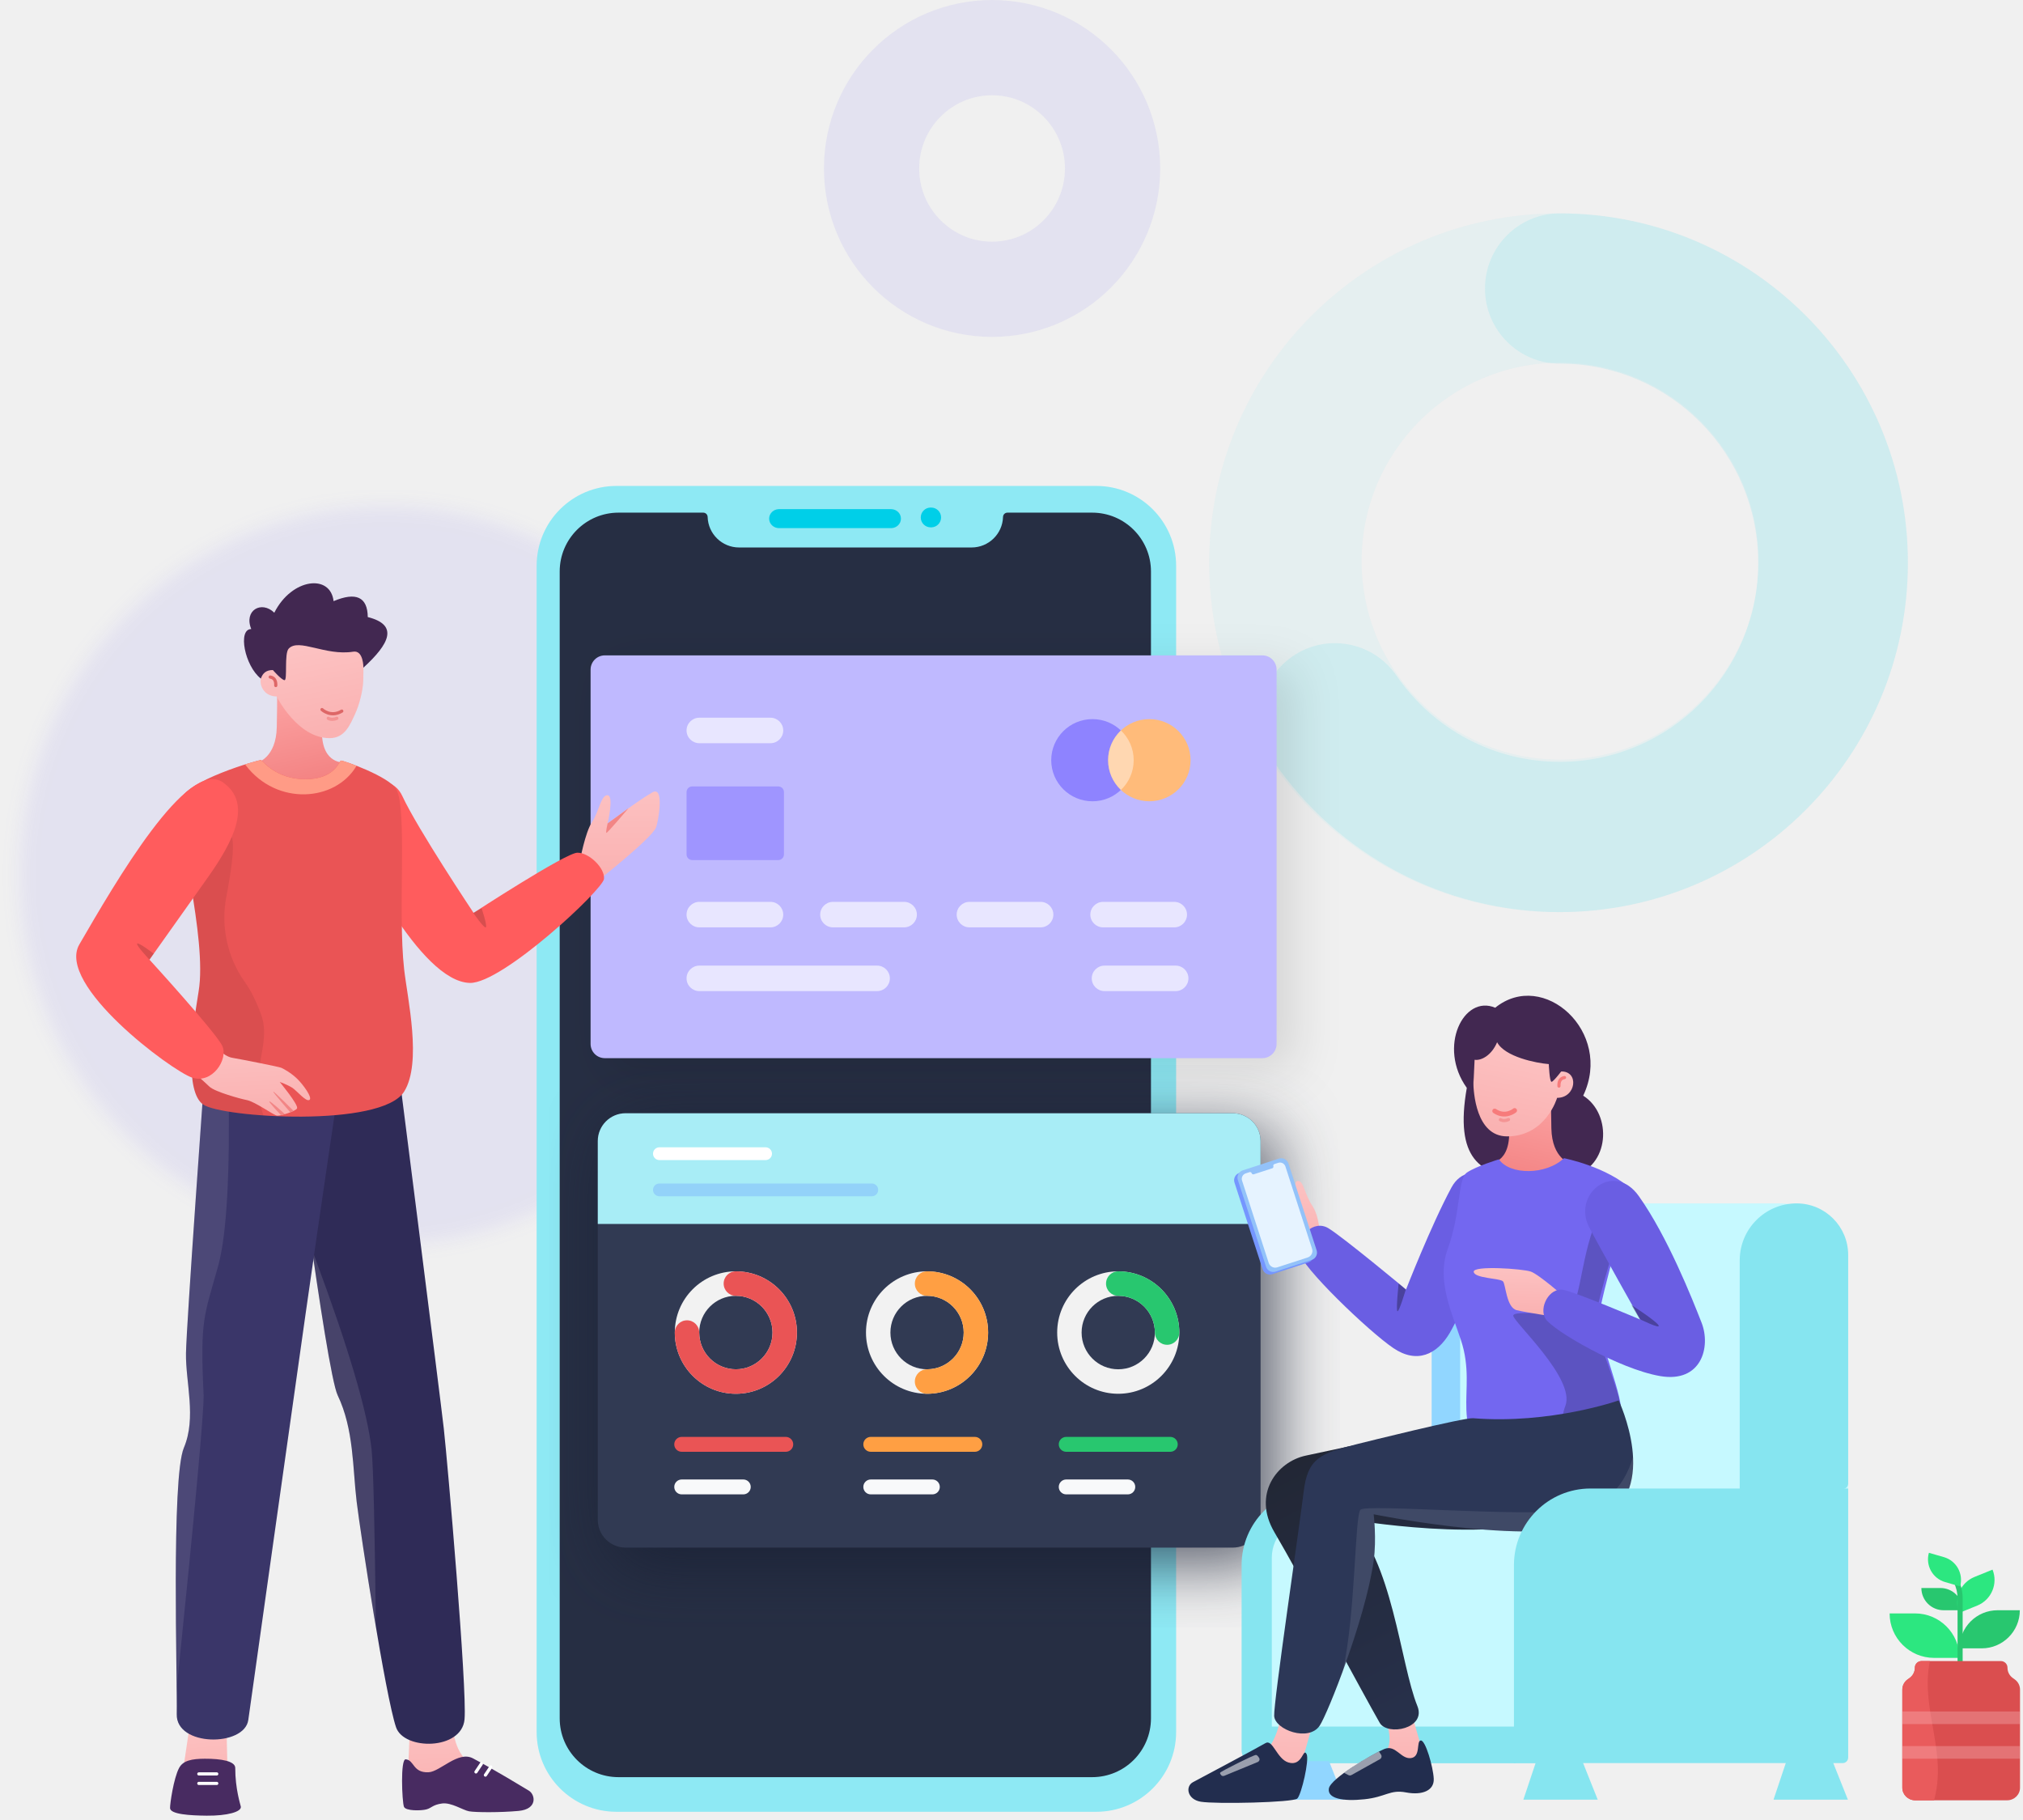
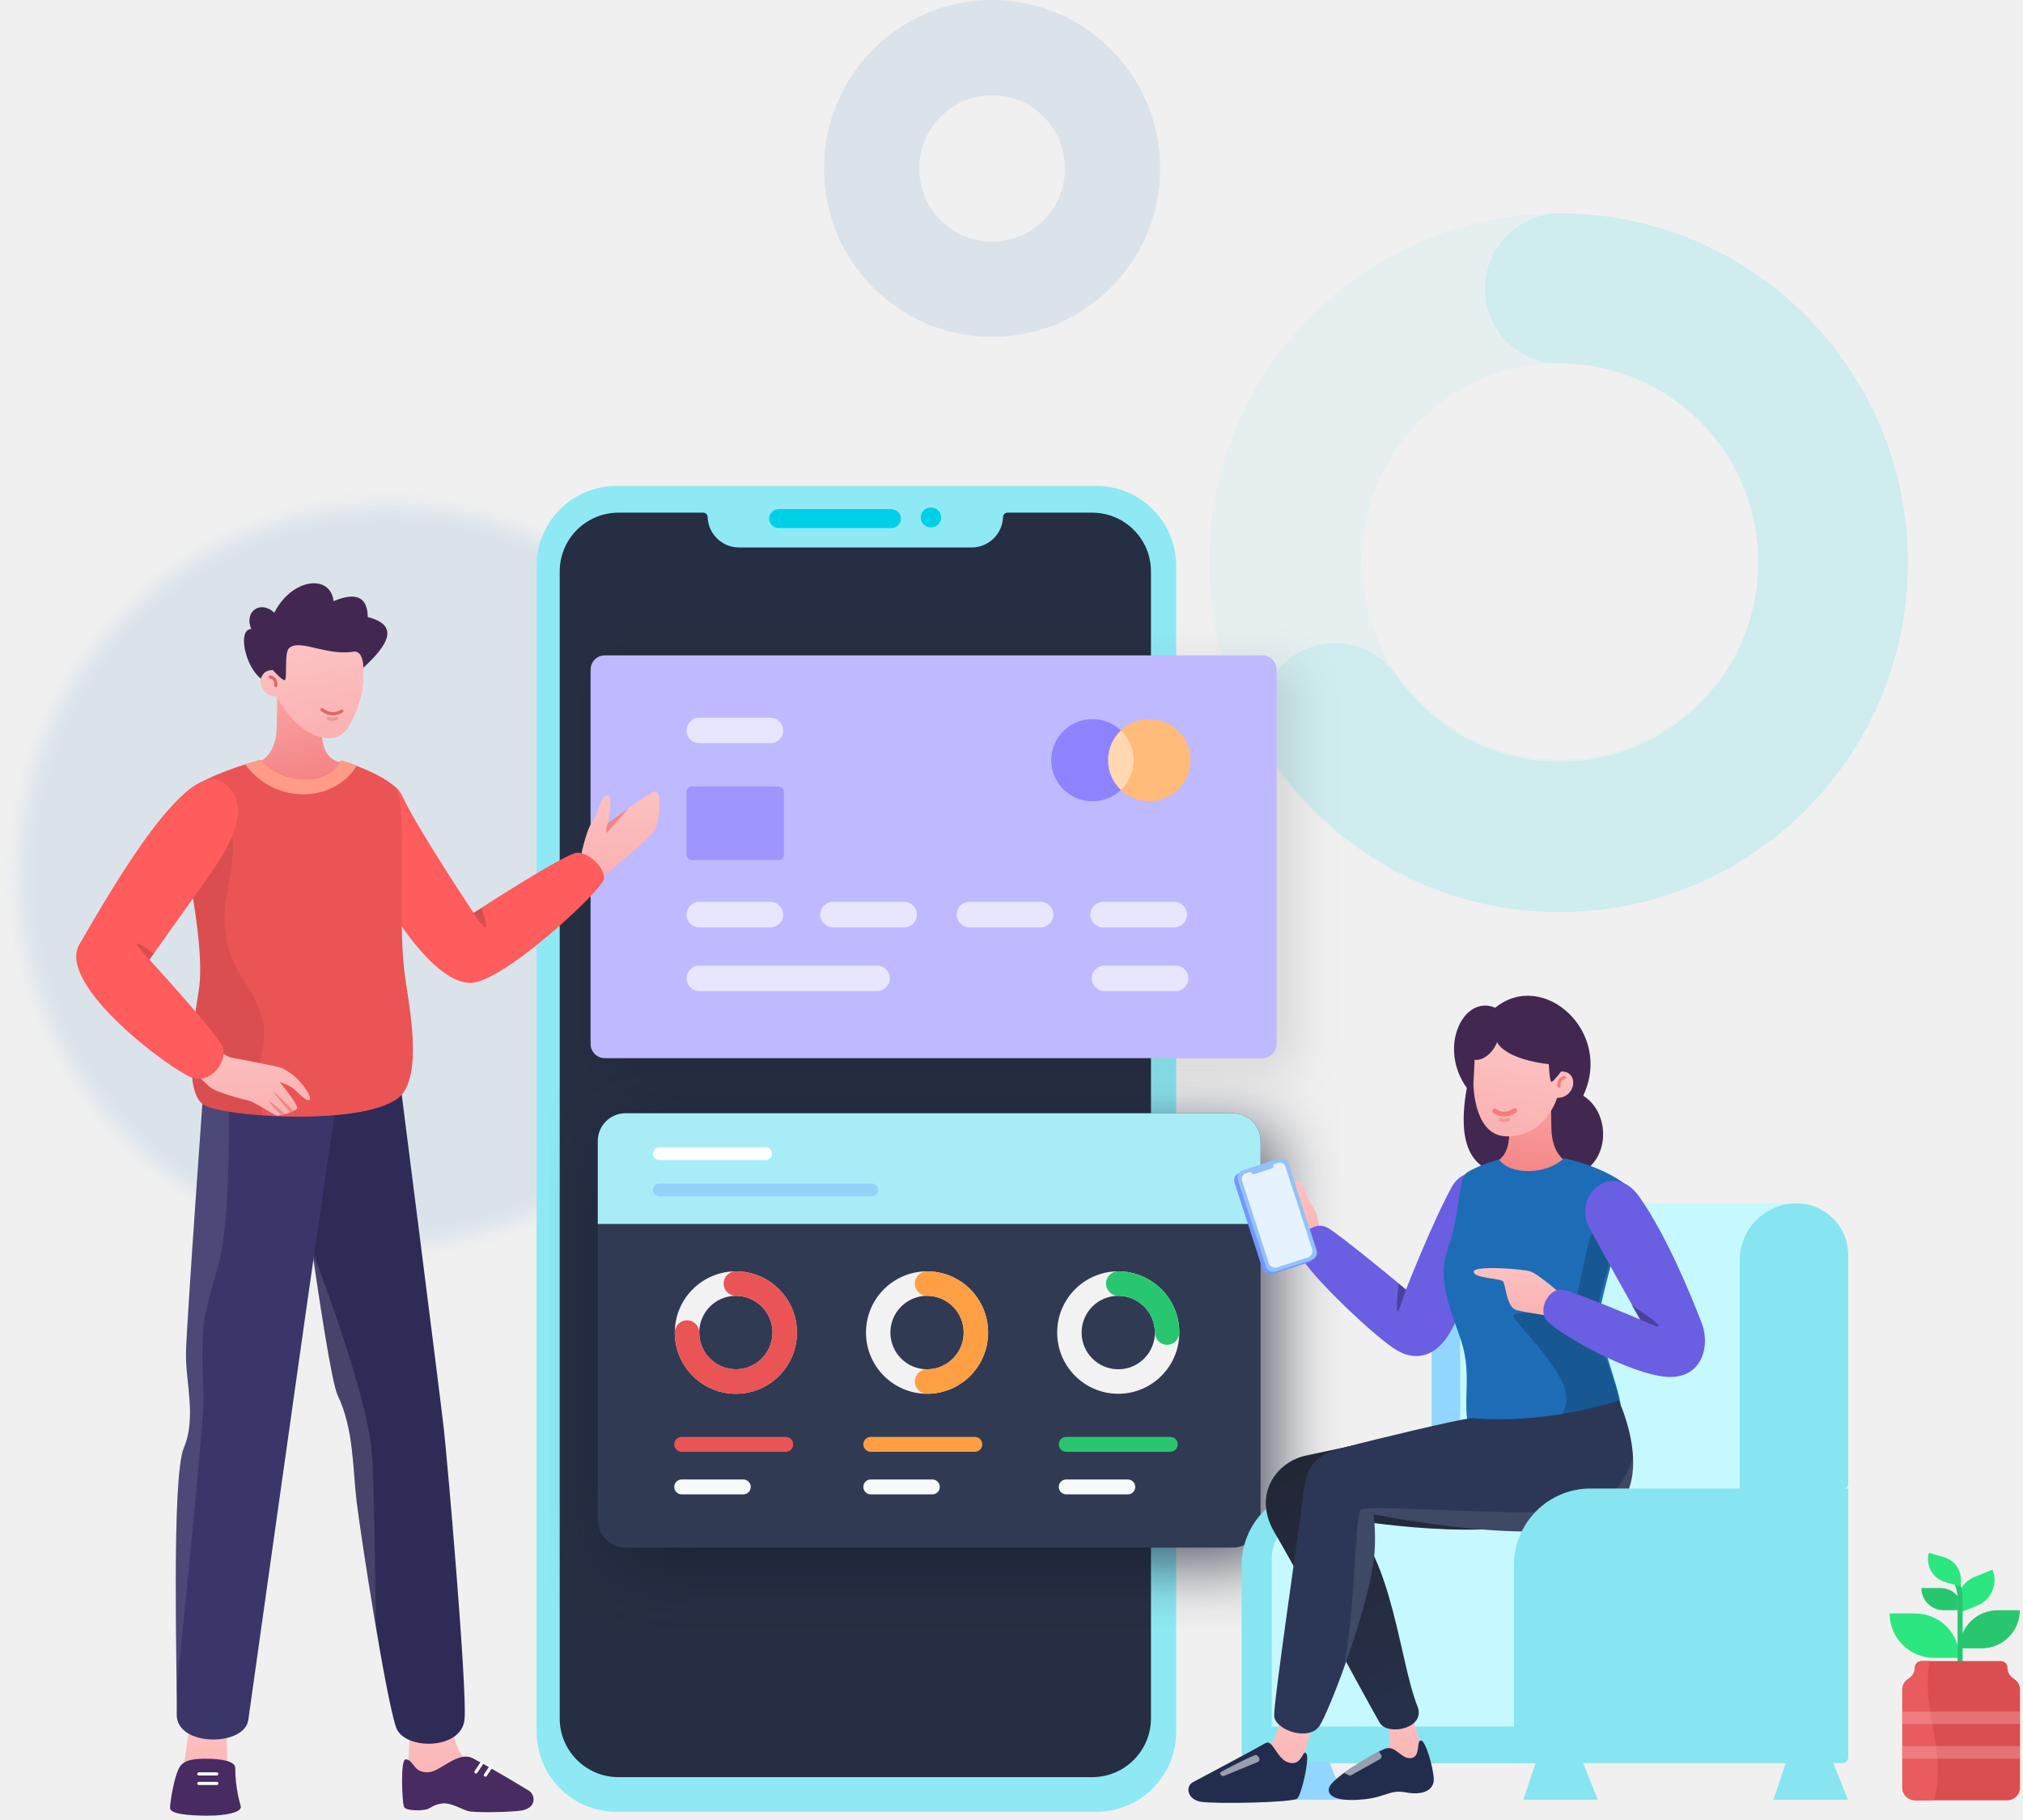
<svg xmlns="http://www.w3.org/2000/svg" width="637" height="573" viewBox="0 0 637 573" fill="none">
  <g id="Illustration">
    <g id="Shape">
      <g id="Oval" opacity="0.1" filter="url(#filter0_f)">
-         <ellipse cx="121.531" cy="275.607" rx="115.531" ry="116.393" fill="#7367F0" />
+         <ellipse cx="121.531" cy="275.607" rx="115.531" ry="116.393" fill="#1D6DB6" />
      </g>
      <path id="Oval_2" opacity="0.05" fill-rule="evenodd" clip-rule="evenodd" d="M380.75 177.185C380.75 116.434 429.999 67.185 490.75 67.185C551.501 67.185 600.75 116.434 600.75 177.185C600.75 237.937 551.501 287.185 490.75 287.185C429.999 287.185 380.75 237.937 380.75 177.185ZM553.75 176.685C553.75 142.167 525.768 114.185 491.25 114.185C456.732 114.185 428.75 142.167 428.75 176.685C428.75 211.203 456.732 239.185 491.25 239.185C525.768 239.185 553.75 211.203 553.75 176.685Z" fill="#00CFE8" />
-       <ellipse id="Oval_3" opacity="0.1" cx="312.382" cy="53.041" rx="37.944" ry="38.041" stroke="#7367F0" stroke-width="30" />
+       <ellipse id="Oval_3" opacity="0.1" cx="312.382" cy="53.041" rx="37.944" ry="38.041" stroke="#1D6DB6" stroke-width="30" />
      <path id="Path" opacity="0.1" d="M491.165 67.185C551.687 67.185 600.75 116.434 600.75 177.185C600.75 237.937 551.687 287.185 491.165 287.185C454.704 287.185 421.237 269.153 400.923 239.605C393.53 228.852 396.221 214.12 406.933 206.699C417.538 199.353 432.029 201.927 439.491 212.413L439.715 212.733C451.321 229.614 470.362 239.873 491.165 239.873C525.656 239.873 553.617 211.807 553.617 177.185C553.617 142.91 526.213 115.059 492.198 114.506L491.165 114.497C478.15 114.497 467.598 103.906 467.598 90.841C467.598 77.776 478.15 67.185 491.165 67.185Z" fill="#00CFE8" />
    </g>
    <g id="Mobile Banking App">
      <g id="Phone3">
        <path id="Rectangle" fill-rule="evenodd" clip-rule="evenodd" d="M168.975 178.137C168.975 164.254 180.229 153 194.112 153H345.201C359.084 153 370.338 164.254 370.338 178.137V545.323C370.338 559.206 359.084 570.46 345.201 570.46H194.112C180.229 570.46 168.975 559.206 168.975 545.323V178.137Z" fill="#8EE9F4" />
        <g id="Group 48">
          <path id="Rectangle_2" fill-rule="evenodd" clip-rule="evenodd" d="M176.237 179.934C176.237 169.705 184.53 161.412 194.759 161.412H221.439C222.187 161.412 222.799 162.007 222.821 162.755V162.755C222.976 168.115 227.365 172.379 232.727 172.379H305.926C311.288 172.379 315.678 168.115 315.833 162.755V162.755C315.854 162.007 316.467 161.412 317.215 161.412H343.894C354.124 161.412 362.416 169.705 362.416 179.934V541.033C362.416 551.263 354.124 559.555 343.894 559.555H194.759C184.53 559.555 176.237 551.263 176.237 541.033V179.934Z" fill="#262E43" />
          <mask id="mask0" mask-type="alpha" maskUnits="userSpaceOnUse" x="176" y="161" width="187" height="399">
            <path id="Rectangle_3" fill-rule="evenodd" clip-rule="evenodd" d="M176.237 179.934C176.237 169.705 184.53 161.412 194.759 161.412H221.439C222.187 161.412 222.799 162.007 222.821 162.755V162.755C222.976 168.115 227.365 172.379 232.727 172.379H305.926C311.288 172.379 315.678 168.115 315.833 162.755V162.755C315.854 162.007 316.467 161.412 317.215 161.412H343.894C354.124 161.412 362.416 169.705 362.416 179.934V541.033C362.416 551.263 354.124 559.555 343.894 559.555H194.759C184.53 559.555 176.237 551.263 176.237 541.033V179.934Z" fill="white" />
          </mask>
          <g mask="url(#mask0)">
            <ellipse id="Oval_4" cx="246.822" cy="403.737" rx="15.969" ry="15.951" fill="#E97EFF" fill-opacity="0.549" />
            <path id="Rectangle_4" fill-rule="evenodd" clip-rule="evenodd" d="M198.916 235.001C198.916 232.11 201.259 229.767 204.15 229.767H335.904C338.794 229.767 341.138 232.11 341.138 235.001V235.001C341.138 237.891 338.794 240.235 335.904 240.235H204.15C201.259 240.235 198.916 237.891 198.916 235.001V235.001Z" fill="#E97EFF" fill-opacity="0.549" />
          </g>
        </g>
        <path id="Path_2" d="M280.572 160.308C282.294 160.308 283.69 161.647 283.69 163.299C283.69 164.914 282.355 166.23 280.686 166.288L280.572 166.29H245.304C243.582 166.29 242.186 164.951 242.186 163.299C242.186 161.684 243.521 160.368 245.19 160.31L245.304 160.308H280.572Z" fill="#00CFE8" />
        <path id="Path_3" d="M293.21 159.81C294.933 159.81 296.329 161.205 296.329 162.925C296.329 164.608 294.994 165.979 293.325 166.039L293.21 166.041H293.047C291.324 166.041 289.928 164.646 289.928 162.925C289.928 161.243 291.263 159.872 292.932 159.812L293.047 159.81H293.21Z" fill="#00CFE8" />
      </g>
      <g id="BoardPieChart">
        <g id="Rectangle_5" filter="url(#filter1_d)">
          <path fill-rule="evenodd" clip-rule="evenodd" d="M188.229 359.27C188.229 354.434 192.15 350.513 196.986 350.513H388.175C393.011 350.513 396.931 354.434 396.931 359.27V478.524C396.931 483.361 393.011 487.281 388.175 487.281H196.986C192.15 487.281 188.229 483.361 188.229 478.524V359.27Z" fill="#313A53" />
        </g>
        <mask id="mask1" mask-type="alpha" maskUnits="userSpaceOnUse" x="188" y="350" width="209" height="138">
          <path id="Rectangle_6" fill-rule="evenodd" clip-rule="evenodd" d="M188.229 359.27C188.229 354.434 192.15 350.513 196.986 350.513H388.175C393.011 350.513 396.931 354.434 396.931 359.27V478.524C396.931 483.361 393.011 487.281 388.175 487.281H196.986C192.15 487.281 188.229 483.361 188.229 478.524V359.27Z" fill="white" />
        </mask>
        <g mask="url(#mask1)">
          <path id="Rectangle_7" fill-rule="evenodd" clip-rule="evenodd" d="M183.547 345.15H402.282V385.376H183.547L183.547 345.15Z" fill="#A8EDF6" />
          <path id="Rectangle_8" opacity="0.366" fill-rule="evenodd" clip-rule="evenodd" d="M205.621 374.649C205.621 373.538 206.522 372.638 207.632 372.638H274.515C275.626 372.638 276.526 373.538 276.526 374.649V374.649C276.526 375.76 275.626 376.66 274.515 376.66H207.632C206.522 376.66 205.621 375.76 205.621 374.649V374.649Z" fill="#6FA3FF" />
          <rect id="Rectangle_9" x="205.621" y="361.24" width="37.459" height="4.023" rx="2.011" fill="white" />
          <rect id="Rectangle_10" x="212.311" y="452.419" width="37.459" height="4.693" rx="2.346" fill="#EA5455" />
          <path id="Rectangle_11" fill-rule="evenodd" clip-rule="evenodd" d="M212.311 468.174C212.311 466.878 213.361 465.827 214.657 465.827H234.045C235.341 465.827 236.392 466.878 236.392 468.174V468.174C236.392 469.47 235.341 470.52 234.045 470.52H214.657C213.361 470.52 212.311 469.47 212.311 468.174V468.174Z" fill="#F8F9FA" />
          <rect id="Rectangle_12" x="271.844" y="452.419" width="37.459" height="4.693" rx="2.346" fill="#FF9F43" />
          <path id="Rectangle_13" fill-rule="evenodd" clip-rule="evenodd" d="M271.844 468.174C271.844 466.878 272.894 465.827 274.19 465.827H293.578C294.874 465.827 295.925 466.878 295.925 468.174V468.174C295.925 469.47 294.874 470.52 293.578 470.52H274.19C272.894 470.52 271.844 469.47 271.844 468.174V468.174Z" fill="#F8F9FA" />
          <rect id="Rectangle_14" x="333.385" y="452.419" width="37.459" height="4.693" rx="2.346" fill="#28C76F" />
          <path id="Rectangle_15" fill-rule="evenodd" clip-rule="evenodd" d="M333.385 468.174C333.385 466.878 334.435 465.827 335.731 465.827H355.119C356.415 465.827 357.466 466.878 357.466 468.174V468.174C357.466 469.47 356.415 470.52 355.119 470.52H335.731C334.435 470.52 333.385 469.47 333.385 468.174V468.174Z" fill="#F8F9FA" />
          <g id="Group 3">
            <path id="Oval_5" fill-rule="evenodd" clip-rule="evenodd" d="M352.114 438.843C362.735 438.843 371.345 430.213 371.345 419.568C371.345 408.923 362.735 400.293 352.114 400.293C341.493 400.293 332.883 408.923 332.883 419.568C332.883 430.213 341.493 438.843 352.114 438.843ZM352.114 431.133C345.741 431.133 340.575 425.955 340.575 419.568C340.575 413.181 345.741 408.003 352.114 408.003C358.487 408.003 363.653 413.181 363.653 419.568C363.653 425.955 358.487 431.133 352.114 431.133Z" fill="#F2F2F2" />
            <path id="Path_4" fill-rule="evenodd" clip-rule="evenodd" d="M371.345 419.568C371.345 408.923 362.735 400.293 352.114 400.293C349.99 400.293 348.268 402.019 348.268 404.148C348.268 406.277 349.99 408.003 352.114 408.003C358.414 408.003 363.535 413.064 363.651 419.351L363.653 419.568C363.653 421.697 365.375 423.423 367.499 423.423C369.623 423.423 371.345 421.697 371.345 419.568Z" fill="#28C76F" />
          </g>
          <g id="Group 4">
            <path id="Oval_6" fill-rule="evenodd" clip-rule="evenodd" d="M291.911 438.843C302.532 438.843 311.142 430.213 311.142 419.568C311.142 408.923 302.532 400.293 291.911 400.293C281.29 400.293 272.68 408.923 272.68 419.568C272.68 430.213 281.29 438.843 291.911 438.843ZM291.911 431.133C285.538 431.133 280.372 425.955 280.372 419.568C280.372 413.181 285.538 408.003 291.911 408.003C298.284 408.003 303.45 413.181 303.45 419.568C303.45 425.955 298.284 431.133 291.911 431.133Z" fill="#F2F2F2" />
            <path id="Path_5" d="M291.911 438.843C302.532 438.843 311.142 430.213 311.142 419.568C311.142 408.923 302.532 400.293 291.911 400.293C289.786 400.293 288.064 402.019 288.064 404.148C288.064 406.277 289.786 408.003 291.911 408.003C298.283 408.003 303.45 413.181 303.45 419.568C303.45 425.882 298.4 431.015 292.127 431.131L291.911 431.133C289.786 431.133 288.064 432.859 288.064 434.988C288.064 437.117 289.786 438.843 291.911 438.843Z" fill="#FF9F43" />
          </g>
          <g id="Group 6">
            <path id="Oval_7" fill-rule="evenodd" clip-rule="evenodd" d="M231.709 438.843C242.33 438.843 250.94 430.213 250.94 419.568C250.94 408.923 242.33 400.293 231.709 400.293C221.088 400.293 212.478 408.923 212.478 419.568C212.478 430.213 221.088 438.843 231.709 438.843ZM231.709 431.133C225.336 431.133 220.17 425.955 220.17 419.568C220.17 413.181 225.336 408.003 231.709 408.003C238.082 408.003 243.248 413.181 243.248 419.568C243.248 425.955 238.082 431.133 231.709 431.133Z" fill="#F2F2F2" />
            <path id="Path_6" fill-rule="evenodd" clip-rule="evenodd" d="M212.478 419.568C212.478 430.213 221.088 438.843 231.709 438.843C242.33 438.843 250.94 430.213 250.94 419.568C250.94 408.923 242.33 400.293 231.709 400.293C229.585 400.293 227.863 402.019 227.863 404.148C227.863 406.277 229.585 408.003 231.709 408.003C238.082 408.003 243.248 413.181 243.248 419.568C243.248 425.955 238.082 431.133 231.709 431.133C225.336 431.133 220.17 425.955 220.17 419.568C220.17 417.439 218.448 415.713 216.324 415.713C214.2 415.713 212.478 417.439 212.478 419.568Z" fill="#EA5455" />
          </g>
        </g>
      </g>
      <g id="VisaCard2">
        <g id="Rectangle_16" filter="url(#filter2_d)">
          <path fill-rule="evenodd" clip-rule="evenodd" d="M190.441 206.351H397.491C399.964 206.351 401.968 208.361 401.968 210.841V328.683C401.968 331.163 399.964 333.172 397.491 333.172H190.441C187.968 333.172 185.964 331.163 185.964 328.683V210.841C185.964 208.361 187.968 206.351 190.441 206.351Z" fill="#BFB9FF" />
        </g>
        <g id="Group 46">
          <g id="Group 45">
            <g id="Group 43">
              <ellipse id="Oval_8" cx="343.993" cy="239.357" rx="12.983" ry="12.935" fill="#8E83FF" />
              <ellipse id="Oval Copy 10" cx="361.901" cy="239.357" rx="12.983" ry="12.935" fill="#FFBB7A" />
              <path id="Path_7" fill-rule="evenodd" clip-rule="evenodd" d="M352.83 230.104L352.949 229.992C355.43 232.348 356.976 235.673 356.976 239.357C356.976 243.042 355.43 246.367 352.949 248.723C350.465 246.368 348.918 243.042 348.918 239.357C348.918 235.731 350.416 232.452 352.83 230.104L352.949 229.992L352.83 230.104Z" fill="white" fill-opacity="0.416" />
            </g>
            <path id="Rectangle_17" fill-rule="evenodd" clip-rule="evenodd" d="M217.972 247.609H245.057C246.046 247.609 246.848 248.408 246.848 249.393V269.019C246.848 270.004 246.046 270.803 245.057 270.803H217.972C216.983 270.803 216.182 270.004 216.182 269.019V249.393C216.182 248.408 216.983 247.609 217.972 247.609Z" fill="#9F95FF" />
          </g>
          <g id="Group 44">
            <path id="Rectangle_18" fill-rule="evenodd" clip-rule="evenodd" d="M220.211 283.96H242.595C244.82 283.96 246.624 285.758 246.624 287.975C246.624 290.192 244.82 291.989 242.595 291.989H220.211C217.986 291.989 216.182 290.192 216.182 287.975C216.182 285.758 217.986 283.96 220.211 283.96Z" fill="white" fill-opacity="0.647" />
            <path id="Rectangle_19" fill-rule="evenodd" clip-rule="evenodd" d="M220.211 304.032H276.17C278.396 304.032 280.199 305.829 280.199 308.046C280.199 310.263 278.396 312.06 276.17 312.06H220.211C217.986 312.06 216.182 310.263 216.182 308.046C216.182 305.829 217.986 304.032 220.211 304.032Z" fill="white" fill-opacity="0.647" />
            <path id="Rectangle_20" fill-rule="evenodd" clip-rule="evenodd" d="M347.799 304.032H370.182C372.408 304.032 374.212 305.829 374.212 308.046C374.212 310.263 372.408 312.06 370.182 312.06H347.799C345.573 312.06 343.77 310.263 343.77 308.046C343.77 305.829 345.573 304.032 347.799 304.032Z" fill="white" fill-opacity="0.647" />
            <path id="Rectangle_21" fill-rule="evenodd" clip-rule="evenodd" d="M220.211 225.977H242.595C244.82 225.977 246.624 227.774 246.624 229.991C246.624 232.208 244.82 234.005 242.595 234.005H220.211C217.986 234.005 216.182 232.208 216.182 229.991C216.182 227.774 217.986 225.977 220.211 225.977Z" fill="white" fill-opacity="0.647" />
            <path id="Rectangle Copy 38" fill-rule="evenodd" clip-rule="evenodd" d="M262.293 283.96H284.677C286.902 283.96 288.706 285.758 288.706 287.975C288.706 290.192 286.902 291.989 284.677 291.989H262.293C260.068 291.989 258.264 290.192 258.264 287.975C258.264 285.758 260.068 283.96 262.293 283.96Z" fill="white" fill-opacity="0.647" />
            <path id="Rectangle Copy 39" fill-rule="evenodd" clip-rule="evenodd" d="M305.269 283.96H327.653C329.878 283.96 331.682 285.758 331.682 287.975C331.682 290.192 329.878 291.989 327.653 291.989H305.269C303.044 291.989 301.24 290.192 301.24 287.975C301.24 285.758 303.044 283.96 305.269 283.96Z" fill="white" fill-opacity="0.647" />
            <path id="Rectangle Copy 40" fill-rule="evenodd" clip-rule="evenodd" d="M347.351 283.96H369.735C371.96 283.96 373.764 285.758 373.764 287.975C373.764 290.192 371.96 291.989 369.735 291.989H347.351C345.126 291.989 343.322 290.192 343.322 287.975C343.322 285.758 345.126 283.96 347.351 283.96Z" fill="white" fill-opacity="0.647" />
          </g>
        </g>
      </g>
      <g id="Men1.1">
        <g id="LLeg">
          <path id="Path_8" fill-rule="evenodd" clip-rule="evenodd" d="M142.482 542C142.482 542 142.328 551.857 148.381 555.358C154.434 558.86 163.812 565.365 163.812 565.365L128.137 566.574L129.154 541.911L142.482 542Z" fill="url(#paint0_linear)" />
          <path id="Path_9" fill-rule="evenodd" clip-rule="evenodd" d="M127.761 553.936C130.519 554.22 129.916 558.21 134.922 558.016C138.569 557.874 144.257 551.148 148.936 553.639C156.078 557.442 164.453 562.57 166.506 563.791C168.56 565.013 169.371 569.618 163.303 570.184C157.501 570.724 149.668 570.664 147.707 570.306C145.744 569.949 142.105 567.446 139.177 567.846C136.249 568.247 135.915 569.256 134.279 569.703C132.643 570.15 127.704 570.247 127.192 568.868C126.603 567.286 126.014 553.756 127.761 553.936Z" fill="#482B61" />
          <path id="Path_10" fill-rule="evenodd" clip-rule="evenodd" d="M124.996 332.889C124.996 332.889 138.605 439.705 139.743 449.806C140.88 459.908 147.128 531.771 146.273 541.357C145.402 551.118 127.14 551.171 124.69 543.806C121.337 533.725 113.585 483.341 112.303 472.819C111.021 462.298 111.471 450.083 106.319 439.309C102.63 431.596 90.423 335.628 90.423 335.628L124.996 332.889Z" fill="#2F2B57" />
          <path id="Path_11" opacity="0.591" fill-rule="evenodd" clip-rule="evenodd" d="M116.998 456.324L117.046 456.805C117.566 462.384 118.001 480.866 118.352 512.249L117.569 507.562C115.113 492.698 112.931 477.974 112.303 472.819C111.048 462.517 111.453 450.591 106.634 439.985L106.319 439.309C104.695 435.915 101.422 415.426 98.266 393.547L99.257 396.201C109.796 424.543 115.709 444.584 116.998 456.324Z" fill="white" fill-opacity="0.192" />
          <path id="Path 10" d="M151.575 555.354L149.868 557.907" stroke="white" stroke-linecap="round" />
          <path id="Path 10_2" d="M154.554 556.352L152.848 558.906" stroke="white" stroke-linecap="round" />
        </g>
        <g id="RLeg">
          <path id="Path_12" fill-rule="evenodd" clip-rule="evenodd" d="M59.586 544.261L56.394 565.817L71.825 565.739L71.32 543.86L59.586 544.261Z" fill="url(#paint1_linear)" />
          <path id="Path_13" fill-rule="evenodd" clip-rule="evenodd" d="M53.55 569.305C53.499 568.047 54.67 559.89 56.394 556.66C57.644 554.318 60.417 553.769 64.474 553.752C69.707 553.732 74.081 554.523 74.075 556.66C74.056 563.199 75.714 568.228 75.826 568.802C76.153 570.488 71.472 571.747 65.08 571.682C59.847 571.631 53.631 571.266 53.55 569.305Z" fill="#482B61" />
          <path id="Path_14" fill-rule="evenodd" clip-rule="evenodd" d="M107.504 336.396C107.504 336.396 100.429 384.069 96.146 414.233C91.937 443.873 79.474 532.285 78.186 541.54C77.004 550.036 55.422 550.036 55.649 539.747C55.876 529.457 53.878 465.335 57.897 455.841C61.915 446.348 58.417 435.299 58.563 426.076C58.709 416.853 64.489 337.012 64.489 337.012L107.504 336.396Z" fill="#3A3669" />
          <path id="Path_15" opacity="0.462" fill-rule="evenodd" clip-rule="evenodd" d="M68.797 398.217L68.459 399.444C64.362 414.163 62.949 415.49 64.11 438.967L64.121 439.444C64.162 445.351 61.353 475.917 55.694 531.142L55.669 527.709C55.47 505.18 54.64 464.445 57.794 456.097L57.897 455.841C61.915 446.348 58.417 435.299 58.563 426.076C58.709 416.853 64.489 337.013 64.489 337.013L71.871 336.906L71.946 340.563C72.477 369.125 71.427 388.343 68.797 398.217V398.217Z" fill="white" fill-opacity="0.192" />
          <path id="Path 9" d="M62.605 558.534H68.253" stroke="white" stroke-linecap="round" />
          <path id="Path 9_2" d="M62.605 561.529H68.253" stroke="white" stroke-linecap="round" />
        </g>
        <g id="Head">
          <path id="Path_16" fill-rule="evenodd" clip-rule="evenodd" d="M81.035 240.078C81.035 240.078 86.946 238.683 87.151 228.949C87.356 219.214 87.212 215.891 87.212 215.891L101.226 215.655C101.226 215.655 101.368 226.504 101.37 230.428C101.375 240.968 108.682 240.078 108.682 240.078C108.682 240.078 107.163 248.624 95.365 249.291C86.154 249.812 81.035 240.078 81.035 240.078Z" fill="url(#paint2_linear)" />
          <g id="Head1">
            <path id="Path_17" fill-rule="evenodd" clip-rule="evenodd" d="M85.926 210.97C80.118 210.745 81.065 219.291 87.099 219.279C87.099 219.279 93.583 232.383 103.764 232.417C108.668 232.434 110.269 228.043 111.739 224.962C113.209 221.88 114.288 217.27 114.378 214.447C114.474 211.437 114.486 201.55 114.486 201.55L85.7 201.537L85.926 210.97Z" fill="url(#paint3_linear)" />
            <path id="Path_18" d="M103.356 226.173C104.227 226.654 105.263 226.535 106.065 226.173" stroke="#F49494" stroke-linecap="round" />
            <path id="Path 8" d="M86.832 215.849C86.892 214.478 86.476 213.39 85.085 213.171" stroke="#DE6767" stroke-linecap="round" />
            <path id="Path_19" fill-rule="evenodd" clip-rule="evenodd" d="M85.926 210.971C85.926 210.971 88.597 214.069 89.585 214.154C90.573 214.24 89.447 205.769 90.902 204.226C94.098 200.835 102.45 206.597 111.233 205.189C114.486 204.668 114.428 210.228 114.428 210.228C122.638 202.703 125.615 196.767 115.804 194.289C115.726 187.92 112.081 186.322 105.032 189.276C104.09 180.673 91.912 181.971 86.369 192.916C82.356 188.992 76.717 192.16 79.11 198.064C74.79 198.064 77.041 209.672 82.133 213.66C82.74 211.918 83.85 210.971 85.926 210.971Z" fill="#422851" />
            <path id="Path_20" d="M101.387 223.414C101.387 223.414 104.152 226.029 107.624 223.899" stroke="#DE6767" stroke-linecap="round" />
          </g>
        </g>
        <g id="LArm">
          <g id="Group 3_2">
            <path id="Path_21" fill-rule="evenodd" clip-rule="evenodd" d="M182.553 271.335C182.553 271.335 184.215 262.095 186.414 258.858C188.613 255.619 189.254 250.179 191.329 250.379C193.404 250.58 191.326 259.265 191.326 259.265C191.326 259.265 201.002 252.005 205.392 249.504C209.397 247.223 207.2 259.026 206.574 260.531C205.083 264.112 187.833 277.63 187.833 277.63C187.833 277.63 182.93 272.157 182.553 271.335Z" fill="url(#paint4_linear)" />
            <path id="Path_22" fill-rule="evenodd" clip-rule="evenodd" d="M191.326 259.264C191.326 259.264 190.612 262.235 190.968 262.235C191.325 262.235 197.892 254.487 197.892 254.487L191.326 259.264Z" fill="#F28585" />
          </g>
          <path id="Path_23" fill-rule="evenodd" clip-rule="evenodd" d="M126.694 250.655C131.425 260.915 149.121 287.426 149.121 287.426C149.121 287.426 178.119 268.52 181.809 268.481C185.499 268.442 190.509 273.338 190.194 276.717C189.879 280.096 158.129 309.732 147.946 309.483C132.113 309.095 112.258 267.922 110.219 262.419C104.759 247.678 122.079 240.647 126.694 250.655Z" fill="#FF5C5D" />
          <path id="Path 5" fill-rule="evenodd" clip-rule="evenodd" d="M149.016 287.407C149.016 287.407 152.364 292.312 152.964 291.99C153.564 291.668 151.648 285.994 151.648 285.994L149.016 287.407Z" fill="black" fill-opacity="0.16" />
        </g>
        <g id="Body">
          <path id="Path_24" fill-rule="evenodd" clip-rule="evenodd" d="M56.657 252.296C55.171 259.42 65.346 295.325 62.546 312.122C60.332 325.406 58.219 343.698 63.957 347.759C69.799 351.894 120.087 355.177 127.255 343.698C132.941 334.591 128.286 314.396 127.255 305.183C125.198 286.804 128.304 255.042 124.814 248.546C122.65 244.516 107.892 239.319 107.338 239.48C106.783 239.641 105.48 245.351 96.149 245.351C86.817 245.351 82.696 239.48 82.195 239.319C81.694 239.158 58.001 245.852 56.657 252.296Z" fill="#EA5455" />
          <path id="Path_25" fill-rule="evenodd" clip-rule="evenodd" d="M82.172 239.316L82.195 239.319C82.697 239.48 86.817 245.351 96.149 245.351C105.481 245.351 106.784 239.641 107.338 239.48C107.538 239.422 109.589 240.062 112.229 241.093L112.217 241.214C105.547 252.415 87.205 253.795 77.4 240.981L77.178 240.685L78.272 240.345C80.274 239.737 81.707 239.371 82.097 239.322L82.172 239.316Z" fill="#FF9B86" />
          <path id="Path_26" fill-rule="evenodd" clip-rule="evenodd" d="M56.688 257.245L57.511 257.359C66.233 258.607 71.348 260.58 72.857 263.28C73.847 265.052 73.387 271.044 71.476 281.257L71.273 282.329C69.501 291.586 71.528 301.163 76.877 308.888L77.178 309.316C78.987 311.847 80.654 315.179 82.181 319.314C85.722 328.903 78.19 336.983 82.96 351.25L81.986 351.178C73.12 350.499 65.949 349.169 63.957 347.759C58.219 343.698 60.333 325.406 62.546 312.122C64.928 297.83 57.917 269.704 56.688 257.245Z" fill="black" fill-opacity="0.067" />
        </g>
        <g id="Rarm">
          <g id="Group 2">
            <path id="Path_27" fill-rule="evenodd" clip-rule="evenodd" d="M66.881 328.606C66.881 328.606 70.229 332.556 73.086 333.047C75.943 333.538 87.901 335.877 88.631 336.224C89.321 336.551 91.68 337.793 93.697 339.786C95.445 341.512 98.469 345.606 97.455 346.31C96.371 347.063 93.445 343.371 91.977 342.459C90.438 341.501 88.072 340.654 88.072 340.654C88.072 340.654 93.924 347.713 93.552 348.946C93.281 349.847 88.305 351.384 87.24 351.268C86.176 351.153 80.313 346.86 77.678 346.361C75.85 346.015 67.666 343.798 65.94 342.133C64.215 340.468 60.333 337.089 60.333 337.089L66.881 328.606Z" fill="url(#paint5_linear)" />
            <path id="Path_28" fill-rule="evenodd" clip-rule="evenodd" d="M92.424 349.765C92.424 349.765 86.3 343.594 86.044 343.7C85.789 343.805 91.38 350.194 91.38 350.194L92.424 349.765Z" fill="#F28585" />
            <path id="Path_29" fill-rule="evenodd" clip-rule="evenodd" d="M89.694 350.778C89.694 350.778 85.107 346.575 84.807 346.778C84.507 346.98 88.481 351.121 88.481 351.121L89.694 350.778Z" fill="#F28585" />
          </g>
          <path id="Path_30" fill-rule="evenodd" clip-rule="evenodd" d="M70.209 246.345C79.665 252.998 73.347 265.092 65.503 276.186C58.175 286.549 47.068 302.158 47.068 302.158C47.068 302.158 67.953 325.034 69.97 329.266C71.987 333.499 66.836 341.448 60.431 339.277C54.026 337.106 17.578 310.107 24.99 297.348C36.311 277.859 59.04 238.486 70.209 246.345Z" fill="#FF5C5D" />
          <path id="Path 6" fill-rule="evenodd" clip-rule="evenodd" d="M47.068 302.158C47.068 302.158 42.782 297.624 43.183 297.099C43.583 296.575 48.413 300.281 48.413 300.281L47.068 302.158Z" fill="black" fill-opacity="0.16" />
        </g>
      </g>
      <g id="Group 7">
        <path id="Rectangle_22" fill-rule="evenodd" clip-rule="evenodd" d="M390.956 492.784C390.956 479.468 401.751 468.672 415.067 468.672L496.198 468.672V551.132C496.198 553.341 494.407 555.132 492.198 555.132H394.956C392.747 555.132 390.956 553.341 390.956 551.132L390.956 492.784Z" fill="#86E5F0" />
        <path id="Rectangle_23" fill-rule="evenodd" clip-rule="evenodd" d="M400.465 538.065L477.244 538.065V555.132H400.465V538.065Z" fill="#86E5F0" />
        <path id="Path_31" fill-rule="evenodd" clip-rule="evenodd" d="M498.245 554.514L503.088 566.644H479.675L483.732 554.514H498.245Z" fill="#86E5F0" />
        <path id="Path_32" fill-rule="evenodd" clip-rule="evenodd" d="M418.474 554.514L423.318 566.644H399.904L403.962 554.514H418.474Z" fill="#91D6FF" />
        <path id="Path_33" fill-rule="evenodd" clip-rule="evenodd" d="M577.018 554.514L581.862 566.644H558.448L562.506 554.514H577.018Z" fill="#86E5F0" />
        <path id="Rectangle_24" fill-rule="evenodd" clip-rule="evenodd" d="M450.796 403.492C450.796 390.38 461.275 379.671 474.384 379.387L496.796 378.901V476.828H450.796L450.796 403.492Z" fill="#91D6FF" />
        <path id="Rectangle_25" fill-rule="evenodd" clip-rule="evenodd" d="M459.77 403.012C459.77 389.696 470.565 378.901 483.881 378.901H560.112C572.174 378.901 581.952 388.679 581.952 400.741V477.076C581.952 478.041 581.169 478.824 580.205 478.824H459.77L459.77 403.012Z" fill="#C6F9FF" />
        <path id="Rectangle_26" fill-rule="evenodd" clip-rule="evenodd" d="M547.805 396.818C547.805 386.923 555.827 378.901 565.722 378.901V378.901C574.685 378.901 581.952 386.167 581.952 395.13V467.1C581.952 468.065 581.169 468.847 580.205 468.847H547.805V396.818Z" fill="#86E5F0" />
        <path id="Rectangle_27" fill-rule="evenodd" clip-rule="evenodd" d="M400.465 490.474C400.465 483.515 406.106 477.874 413.065 477.874H491.345V543.628H400.465V490.474Z" fill="#C6F9FF" />
        <g id="Wom1.4">
          <g id="Head_2">
            <path id="Path_34" fill-rule="evenodd" clip-rule="evenodd" d="M494.783 370.394C506.982 367.552 507.785 350.8 498.511 344.989C508.075 324.929 485.958 305.012 470.808 317.295C460.876 313.041 452.622 329.64 461.864 342.532C457.989 364.667 465.875 370.388 480.092 370.632L494.783 370.394Z" fill="#422851" />
            <path id="Path_35" fill-rule="evenodd" clip-rule="evenodd" d="M494.632 366.393C494.632 366.393 488.698 365 488.492 355.271C488.286 345.543 488.431 342.223 488.431 342.223L475.36 341.987C475.36 341.987 475.218 352.828 475.216 356.75C475.21 367.283 467.875 366.393 467.875 366.393C467.875 366.393 469.4 374.934 481.244 375.6C490.491 376.121 494.632 366.393 494.632 366.393Z" fill="url(#paint6_linear)" />
            <path id="Path_36" fill-rule="evenodd" clip-rule="evenodd" d="M491.477 337.365C497.308 337.139 496.357 345.679 490.3 345.668C490.3 345.668 486.782 357.8 474.568 357.8C464.648 357.8 464.003 343.66 463.913 340.839C463.816 337.831 463.804 327.95 463.804 327.95L491.704 327.938L491.477 337.365Z" fill="url(#paint7_linear)" />
            <path id="Path_37" d="M476.923 349.65C476.923 349.65 474.014 352.114 470.644 349.806" stroke="#F77B7B" stroke-width="1.5" stroke-linecap="round" />
            <path id="Path_38" d="M475.003 352.504C474.098 352.922 473.226 352.952 472.448 352.536" stroke="#F49494" stroke-linecap="round" />
            <path id="Path 8_2" d="M490.884 341.958C490.824 340.588 491.241 339.5 492.638 339.281" stroke="#F77B7B" stroke-linecap="round" />
            <path id="Path_39" fill-rule="evenodd" clip-rule="evenodd" d="M492.4 336.309C492.4 336.309 489.204 340.6 488.557 340.623C487.909 340.646 487.683 335.043 487.683 335.043C483.762 334.743 473.841 332.766 471.408 328.161C469.708 332.224 466.456 334.029 464.32 333.683L463.915 342.315L462.918 324.96H493.182L492.4 336.309Z" fill="#422851" />
          </g>
          <g id="LLeg_2">
            <path id="Path_40" fill-rule="evenodd" clip-rule="evenodd" d="M434.913 537.945C434.913 537.945 440.143 548.516 435.855 551.847C431.561 555.179 420.217 561.422 420.217 561.422L450.271 559.532L443.59 536.478L434.913 537.945Z" fill="url(#paint8_linear)" />
            <path id="Path_41" fill-rule="evenodd" clip-rule="evenodd" d="M447.364 548.005C445.881 548.178 447.465 553.174 444.254 553.554C441.049 553.934 439.491 549.201 435.854 550.701C432.217 552.202 418.954 559.96 418.431 563.132C417.903 566.303 422.844 567.236 429.622 566.52C436.399 565.804 437.648 563.391 442.736 564.363C447.817 565.334 451.623 563.786 451.456 560.071C451.288 556.357 448.847 547.832 447.364 548.005Z" fill="#222D4E" />
            <path id="Path 14" fill-rule="evenodd" clip-rule="evenodd" d="M434.195 551.471L434.855 552.461C435.179 552.947 435.02 553.605 434.51 553.889L425.545 558.895C425.254 559.057 424.902 559.064 424.605 558.913L423.213 558.207C425.399 556.623 427.186 555.433 429.161 554.264C430.678 553.367 432.357 552.442 434.195 551.471Z" fill="white" fill-opacity="0.541" />
            <path id="Path_42" fill-rule="evenodd" clip-rule="evenodd" d="M480.186 444.779C471.087 445.185 420.447 456.392 411.247 458.296C402.047 460.2 394.268 470.502 401.284 482.431C409.164 495.822 429.495 533.853 434.431 542.427C436.875 546.67 449.2 544.291 446.305 537.169C440.908 523.892 438.401 490.539 424.641 478.378C424.641 478.378 470.917 486.436 490.907 477.206C505.435 470.496 502.148 443.796 480.186 444.779Z" fill="url(#paint9_linear)" />
          </g>
          <g id="LArm_2">
            <path id="Path_43" fill-rule="evenodd" clip-rule="evenodd" d="M415.718 390.947C415.718 390.947 415.821 383.54 413.231 379.669C410.642 375.798 410.539 371.686 408.579 371.82C406.619 371.955 408.56 381.512 408.56 381.512C408.56 381.512 406.073 380.562 404.287 379.36C402.5 378.157 397.083 372.23 395.817 373.28C393.671 375.07 397.128 385.165 399.011 387.183C400.9 389.202 411.22 395.841 411.22 395.841L415.718 390.947Z" fill="url(#paint10_linear)" />
            <path id="Path_44" fill-rule="evenodd" clip-rule="evenodd" d="M471.632 386.508C467.399 396.33 459.65 414.374 456.455 419.757C452.451 426.498 446.137 429.468 438.745 424.467C430.978 419.211 409.591 398.711 408.964 394.068C408.342 389.424 413.577 383.853 418.314 386.737C423.05 389.622 442.732 406.01 442.732 406.01C442.732 406.01 450.675 385.637 457.064 373.836C462.598 363.626 478.074 371.577 471.632 386.508Z" fill="#6A5EE3" />
            <path id="Path_45" fill-rule="evenodd" clip-rule="evenodd" d="M442.649 406.02C442.649 406.02 440.516 413.26 440.017 412.841C439.519 412.422 440.398 404.128 440.398 404.128L442.649 406.02Z" fill="black" fill-opacity="0.303" />
          </g>
          <g id="PhoneMini4">
            <g id="Group 3_3">
              <path id="Rectangle_28" d="M388.709 372.331C388.3 371.07 388.99 369.716 390.25 369.307L401.617 365.613C402.878 365.204 404.232 365.894 404.641 367.154L413.517 394.47C413.927 395.731 413.237 397.085 411.976 397.495L400.609 401.188C399.349 401.598 397.995 400.908 397.585 399.647L388.709 372.331Z" fill="#7596FF" />
              <rect id="Rectangle_29" x="389.032" y="369.239" width="16.752" height="33.522" rx="2.4" transform="rotate(-18 389.032 369.239)" fill="#93C2F9" />
              <path id="Rectangle_30" d="M392.25 369.453L393.458 369.06C393.704 368.98 393.966 369.091 394.085 369.311L394.122 369.399C394.212 369.676 394.51 369.828 394.787 369.738L400.613 367.845C400.859 367.765 401.006 367.521 400.973 367.273L400.952 367.18C400.862 366.903 401.013 366.605 401.29 366.515L402.492 366.125C403.385 365.835 404.341 366.285 404.697 367.137L404.748 367.276V367.276L413.149 393.21C413.514 394.342 412.895 395.556 411.765 395.925L402.206 399.031C401.124 399.385 399.965 398.833 399.545 397.794L399.492 397.649C399.492 397.648 399.492 397.648 399.493 397.647L391.094 371.719C390.788 370.774 391.305 369.76 392.25 369.453Z" fill="#E6F3FF" />
            </g>
          </g>
          <g id="Body_2">
-             <path id="Path_46" fill-rule="evenodd" clip-rule="evenodd" d="M513.93 374.674C513.93 374.674 503.73 408.844 503.428 415.313C503.126 421.782 511.77 440.794 510.299 445.599C506.905 456.704 463.582 461.485 461.927 446.547C461.155 439.58 462.761 433.327 460.91 425.118C459.066 416.909 451.651 404.711 455.857 393.242C460.062 381.773 458.935 371.163 461.943 369.157C464.951 367.152 471.982 365.022 471.982 365.022C475.401 370.056 486.943 369.983 492.451 364.667C492.451 364.667 506.134 367.322 513.93 374.674Z" fill="#7367F0" />
+             <path id="Path_46" fill-rule="evenodd" clip-rule="evenodd" d="M513.93 374.674C513.93 374.674 503.73 408.844 503.428 415.313C503.126 421.782 511.77 440.794 510.299 445.599C506.905 456.704 463.582 461.485 461.927 446.547C461.155 439.58 462.761 433.327 460.91 425.118C459.066 416.909 451.651 404.711 455.857 393.242C460.062 381.773 458.935 371.163 461.943 369.157C464.951 367.152 471.982 365.022 471.982 365.022C475.401 370.056 486.943 369.983 492.451 364.667C492.451 364.667 506.134 367.322 513.93 374.674Z" fill="#1D6DB6" />
            <path id="Path_47" fill-rule="evenodd" clip-rule="evenodd" d="M504.789 380.208C497.991 391.003 498.011 409.799 494.36 412.26C490.708 414.722 476.497 412.306 476.497 414.256C476.497 416.205 496.136 434.07 492.912 442.611C491.224 447.082 491.682 451.083 494.286 454.613L495.136 454.427C502.874 452.678 509.095 449.536 510.298 445.599C511.77 440.794 502.129 421.782 502.431 415.313C502.687 409.822 510.794 384.369 513.238 376.801C511.248 373.288 508.432 374.423 504.789 380.208Z" fill="black" fill-opacity="0.199" />
          </g>
          <g id="RArm">
            <path id="Path_48" fill-rule="evenodd" clip-rule="evenodd" d="M493.196 408.848C493.196 408.848 484.605 401.241 481.976 400.358C479.346 399.475 463.943 398.414 464.04 400.409C464.151 402.547 472.424 402.424 473.281 403.475C474.138 404.526 474.333 411.713 477.573 412.519C480.807 413.326 490.501 414.717 490.501 414.717L493.196 408.848Z" fill="url(#paint11_linear)" />
            <path id="Path_49" fill-rule="evenodd" clip-rule="evenodd" d="M516.052 376.637C525.103 389.418 532.83 408.887 535.796 416.477C538.763 424.067 535.77 435.516 522.727 433.268C509.708 431.027 488.992 418.846 486.7 415.293C484.408 411.74 487.89 405.274 492.275 406.121C496.337 406.904 516.488 415.477 516.488 415.477C516.488 415.477 503.524 392.486 500.359 386.323C495.071 376.03 508.079 365.376 516.052 376.637Z" fill="#6A5EE3" />
            <path id="Path_50" fill-rule="evenodd" clip-rule="evenodd" d="M516.282 415.319C516.282 415.319 523.072 418.695 522.244 417.279C521.416 415.864 513.691 410.891 513.691 410.891L516.282 415.319Z" fill="black" fill-opacity="0.303" />
          </g>
          <g id="RLeg_2">
            <path id="Path_51" fill-rule="evenodd" clip-rule="evenodd" d="M403.31 538.37C403.31 538.37 403.468 550.811 393.221 555.463C382.981 560.114 375.686 559.834 376.614 563.431C377.543 567.026 404.196 566.881 406.685 564.069C408.807 561.676 413.42 539.399 414.69 541.102L403.31 538.37Z" fill="url(#paint12_linear)" />
            <path id="Path_52" fill-rule="evenodd" clip-rule="evenodd" d="M411.417 552.297C410.272 550.085 410.2 556.307 405.687 554.936C402.025 553.823 400.773 547.454 398.458 548.849C396.144 550.244 375.771 561.06 375.655 561.125C373.147 562.477 373.848 566.572 378.084 567.287C382.792 568.081 407.183 567.547 408.492 566.291C409.801 565.036 412.334 554.07 411.417 552.297Z" fill="#222D4E" />
            <path id="Path 14_2" fill-rule="evenodd" clip-rule="evenodd" d="M395.445 552.569C395.843 552.569 396.223 553.069 396.497 553.55C396.764 554.019 396.516 554.589 396.016 554.795L385.504 559.125C385.164 559.265 384.767 559.213 384.524 558.937C384.3 558.685 384.093 558.371 384.196 558.156C384.394 557.741 394.677 552.569 395.445 552.569Z" fill="white" fill-opacity="0.541" />
            <path id="Path_53" fill-rule="evenodd" clip-rule="evenodd" d="M509.691 440.933C509.691 440.933 522.919 468.883 504.33 478.481C486.353 487.762 432.535 476.785 432.535 476.785C432.535 476.785 433.497 484.531 432.535 491.441C430.023 509.486 418.078 539.55 415.551 543.327C412.056 548.551 401.41 544.612 401.209 540.262C401.009 535.912 409.235 480.358 410.486 469.764C411.73 459.169 415.659 457.63 427.135 454.734C429.772 454.069 460.949 446.317 463.805 446.543C488.346 448.484 509.691 440.933 509.691 440.933Z" fill="#2C3757" />
            <path id="Path_54" opacity="0.462" fill-rule="evenodd" clip-rule="evenodd" d="M495.191 475.596C477.393 477.592 430.273 473.479 428.381 475.348C426.574 477.132 426.876 508.175 422.823 526.143L423.439 524.446C427.251 513.854 431.209 500.971 432.535 491.441C433.497 484.531 432.535 476.785 432.535 476.785L434.705 477.205C444.935 479.128 488.51 486.649 504.33 478.481C512.901 474.055 516.399 466.703 514.823 456.424C512.109 468.042 505.565 474.433 495.191 475.596Z" fill="white" fill-opacity="0.192" />
          </g>
        </g>
        <path id="Rectangle_31" fill-rule="evenodd" clip-rule="evenodd" d="M476.71 492.784C476.71 479.468 487.505 468.672 500.821 468.672L581.952 468.672V553.385C581.952 554.35 581.17 555.132 580.205 555.132H476.71L476.71 492.784Z" fill="#86E5F0" />
      </g>
      <g id="Group 80">
        <path id="Rectangle_32" d="M595 508H603C610.732 508 617 514.268 617 522V522H609C601.268 522 595 515.732 595 508V508Z" fill="#2CE780" />
        <path id="Rectangle_33" d="M605 500H611C614.866 500 618 503.134 618 507V507H612C608.134 507 605 503.866 605 500V500Z" fill="#28C76F" />
        <path id="Rectangle_34" d="M636 507H629C622.373 507 617 512.373 617 519V519H624C630.627 519 636 513.627 636 507V507Z" fill="#28C76F" />
        <path id="Rectangle_35" fill-rule="evenodd" clip-rule="evenodd" d="M627.408 494.212L621.714 496.524C617.268 498.329 615.12 503.39 616.91 507.841V507.841L622.605 505.529C627.05 503.724 629.198 498.664 627.408 494.212V494.212Z" fill="#2CE780" />
        <path id="Path_55" fill-rule="evenodd" clip-rule="evenodd" d="M612.765 493C615.893 494.983 617.877 498.756 617.994 502.897L618 503.286V533H616.395V503.286C616.395 499.802 614.819 496.589 612.267 494.828L612 494.651L612.765 493Z" fill="#28C76F" />
        <g id="Group 84">
          <path id="Rectangle_36" fill-rule="evenodd" clip-rule="evenodd" d="M605.059 523H630.005C631.17 523 632.115 523.925 632.115 525.067V525.126C632.115 526.388 632.728 527.574 633.767 528.322L634.413 528.788C635.451 529.535 636.065 530.722 636.065 531.984V562.872C636.065 565.063 634.251 566.839 632.014 566.839H603.051C600.814 566.839 599 565.063 599 562.872V531.984C599 530.722 599.613 529.535 600.651 528.788L601.298 528.322C602.267 527.624 602.866 526.544 602.941 525.377L602.95 525.067C602.95 523.925 603.894 523 605.059 523Z" fill="#DA4E4F" />
          <mask id="mask2" mask-type="alpha" maskUnits="userSpaceOnUse" x="599" y="523" width="38" height="44">
            <path id="Rectangle_37" fill-rule="evenodd" clip-rule="evenodd" d="M605.059 523H630.005C631.17 523 632.115 523.925 632.115 525.067V525.126C632.115 526.388 632.728 527.574 633.767 528.322L634.413 528.788C635.451 529.535 636.065 530.722 636.065 531.984V562.872C636.065 565.063 634.251 566.839 632.014 566.839H603.051C600.814 566.839 599 565.063 599 562.872V531.984C599 530.722 599.613 529.535 600.651 528.788L601.298 528.322C602.267 527.624 602.866 526.544 602.941 525.377L602.95 525.067C602.95 523.925 603.894 523 605.059 523Z" fill="white" />
          </mask>
          <g mask="url(#mask2)">
            <path id="Rectangle_38" fill-rule="evenodd" clip-rule="evenodd" d="M597.987 521.016H608.114C603.645 538.063 614.53 552.2 608.114 569.616H597.987V521.016Z" fill="#E95B5C" />
            <rect id="Rectangle_39" x="599" y="549.78" width="37.065" height="3.967" fill="#FFDFE2" fill-opacity="0.258" />
            <rect id="Rectangle_40" x="599" y="538.869" width="37.065" height="3.967" fill="#FFDFE2" fill-opacity="0.258" />
          </g>
        </g>
        <path id="Rectangle_41" fill-rule="evenodd" clip-rule="evenodd" d="M607.37 488.916L612.087 490.275C616.039 491.414 618.324 495.536 617.195 499.491V499.491L612.478 498.131C608.527 496.993 606.242 492.871 607.37 488.916V488.916Z" fill="#2CE780" />
      </g>
    </g>
  </g>
  <defs>
    <filter id="filter0_f" x="0.563" y="153.777" width="241.934" height="243.659" filterUnits="userSpaceOnUse" color-interpolation-filters="sRGB">
      <feFlood flood-opacity="0" result="BackgroundImageFix" />
      <feBlend mode="normal" in="SourceGraphic" in2="BackgroundImageFix" result="shape" />
      <feGaussianBlur stdDeviation="2.718" result="effect1_foregroundBlur" />
    </filter>
    <filter id="filter1_d" x="173.229" y="335.513" width="248.702" height="176.768" filterUnits="userSpaceOnUse" color-interpolation-filters="sRGB">
      <feFlood flood-opacity="0" result="BackgroundImageFix" />
      <feColorMatrix in="SourceAlpha" type="matrix" values="0 0 0 0 0 0 0 0 0 0 0 0 0 0 0 0 0 0 127 0" />
      <feOffset dx="5" dy="5" />
      <feGaussianBlur stdDeviation="10" />
      <feColorMatrix type="matrix" values="0 0 0 0 0.086 0 0 0 0 0.114 0 0 0 0 0.192 0 0 0 0.7 0" />
      <feBlend mode="normal" in2="BackgroundImageFix" result="effect1_dropShadow" />
      <feBlend mode="normal" in="SourceGraphic" in2="effect1_dropShadow" result="shape" />
    </filter>
    <filter id="filter2_d" x="177.964" y="196.351" width="244.004" height="154.821" filterUnits="userSpaceOnUse" color-interpolation-filters="sRGB">
      <feFlood flood-opacity="0" result="BackgroundImageFix" />
      <feColorMatrix in="SourceAlpha" type="matrix" values="0 0 0 0 0 0 0 0 0 0 0 0 0 0 0 0 0 0 127 0" />
      <feOffset dx="6" dy="4" />
      <feGaussianBlur stdDeviation="7" />
      <feColorMatrix type="matrix" values="0 0 0 0 0.019 0 0 0 0 0.019 0 0 0 0 0.019 0 0 0 0.11 0" />
      <feBlend mode="normal" in2="BackgroundImageFix" result="effect1_dropShadow" />
      <feBlend mode="normal" in="SourceGraphic" in2="effect1_dropShadow" result="shape" />
    </filter>
    <linearGradient id="paint0_linear" x1="121.964" y1="535.908" x2="123.277" y2="565.378" gradientUnits="userSpaceOnUse">
      <stop stop-color="#FDC6C6" />
      <stop offset="1" stop-color="#FAB2B2" />
    </linearGradient>
    <linearGradient id="paint1_linear" x1="53.723" y1="538.516" x2="56.114" y2="564.585" gradientUnits="userSpaceOnUse">
      <stop stop-color="#FDC6C6" />
      <stop offset="1" stop-color="#FAB2B2" />
    </linearGradient>
    <linearGradient id="paint2_linear" x1="72.035" y1="210.658" x2="82.805" y2="260.315" gradientUnits="userSpaceOnUse">
      <stop stop-color="#FFAFAF" />
      <stop offset="1" stop-color="#F07777" />
    </linearGradient>
    <linearGradient id="paint3_linear" x1="74.742" y1="201.187" x2="81.657" y2="234.798" gradientUnits="userSpaceOnUse">
      <stop stop-color="#FDC6C6" />
      <stop offset="1" stop-color="#FAB2B2" />
    </linearGradient>
    <linearGradient id="paint4_linear" x1="180.59" y1="240.179" x2="180.945" y2="275.552" gradientUnits="userSpaceOnUse">
      <stop stop-color="#FDC6C6" />
      <stop offset="1" stop-color="#FAB2B2" />
    </linearGradient>
    <linearGradient id="paint5_linear" x1="53.874" y1="323.088" x2="54.935" y2="350.188" gradientUnits="userSpaceOnUse">
      <stop stop-color="#FDC6C6" />
      <stop offset="1" stop-color="#FAB2B2" />
    </linearGradient>
    <linearGradient id="paint6_linear" x1="503.342" y1="336.992" x2="492.262" y2="386.47" gradientUnits="userSpaceOnUse">
      <stop stop-color="#FFAFAF" />
      <stop offset="1" stop-color="#F07777" />
    </linearGradient>
    <linearGradient id="paint7_linear" x1="502.48" y1="327.599" x2="495.832" y2="360.118" gradientUnits="userSpaceOnUse">
      <stop stop-color="#FDC6C6" />
      <stop offset="1" stop-color="#FAB2B2" />
    </linearGradient>
    <linearGradient id="paint8_linear" x1="455.471" y1="530.406" x2="453.878" y2="560.187" gradientUnits="userSpaceOnUse">
      <stop stop-color="#FDC6C6" />
      <stop offset="1" stop-color="#FAB2B2" />
    </linearGradient>
    <linearGradient id="paint9_linear" x1="424.4" y1="568.758" x2="376.326" y2="476.481" gradientUnits="userSpaceOnUse">
      <stop stop-color="#28324F" />
      <stop offset="1" stop-color="#222735" />
    </linearGradient>
    <linearGradient id="paint10_linear" x1="419.28" y1="365.969" x2="417.128" y2="394.571" gradientUnits="userSpaceOnUse">
      <stop stop-color="#FDC6C6" />
      <stop offset="1" stop-color="#FAB2B2" />
    </linearGradient>
    <linearGradient id="paint11_linear" x1="498.241" y1="395.514" x2="497.611" y2="413.984" gradientUnits="userSpaceOnUse">
      <stop stop-color="#FDC6C6" />
      <stop offset="1" stop-color="#FAB2B2" />
    </linearGradient>
    <linearGradient id="paint12_linear" x1="421.293" y1="531.606" x2="419.735" y2="564.802" gradientUnits="userSpaceOnUse">
      <stop stop-color="#FDC6C6" />
      <stop offset="1" stop-color="#FAB2B2" />
    </linearGradient>
  </defs>
</svg>
